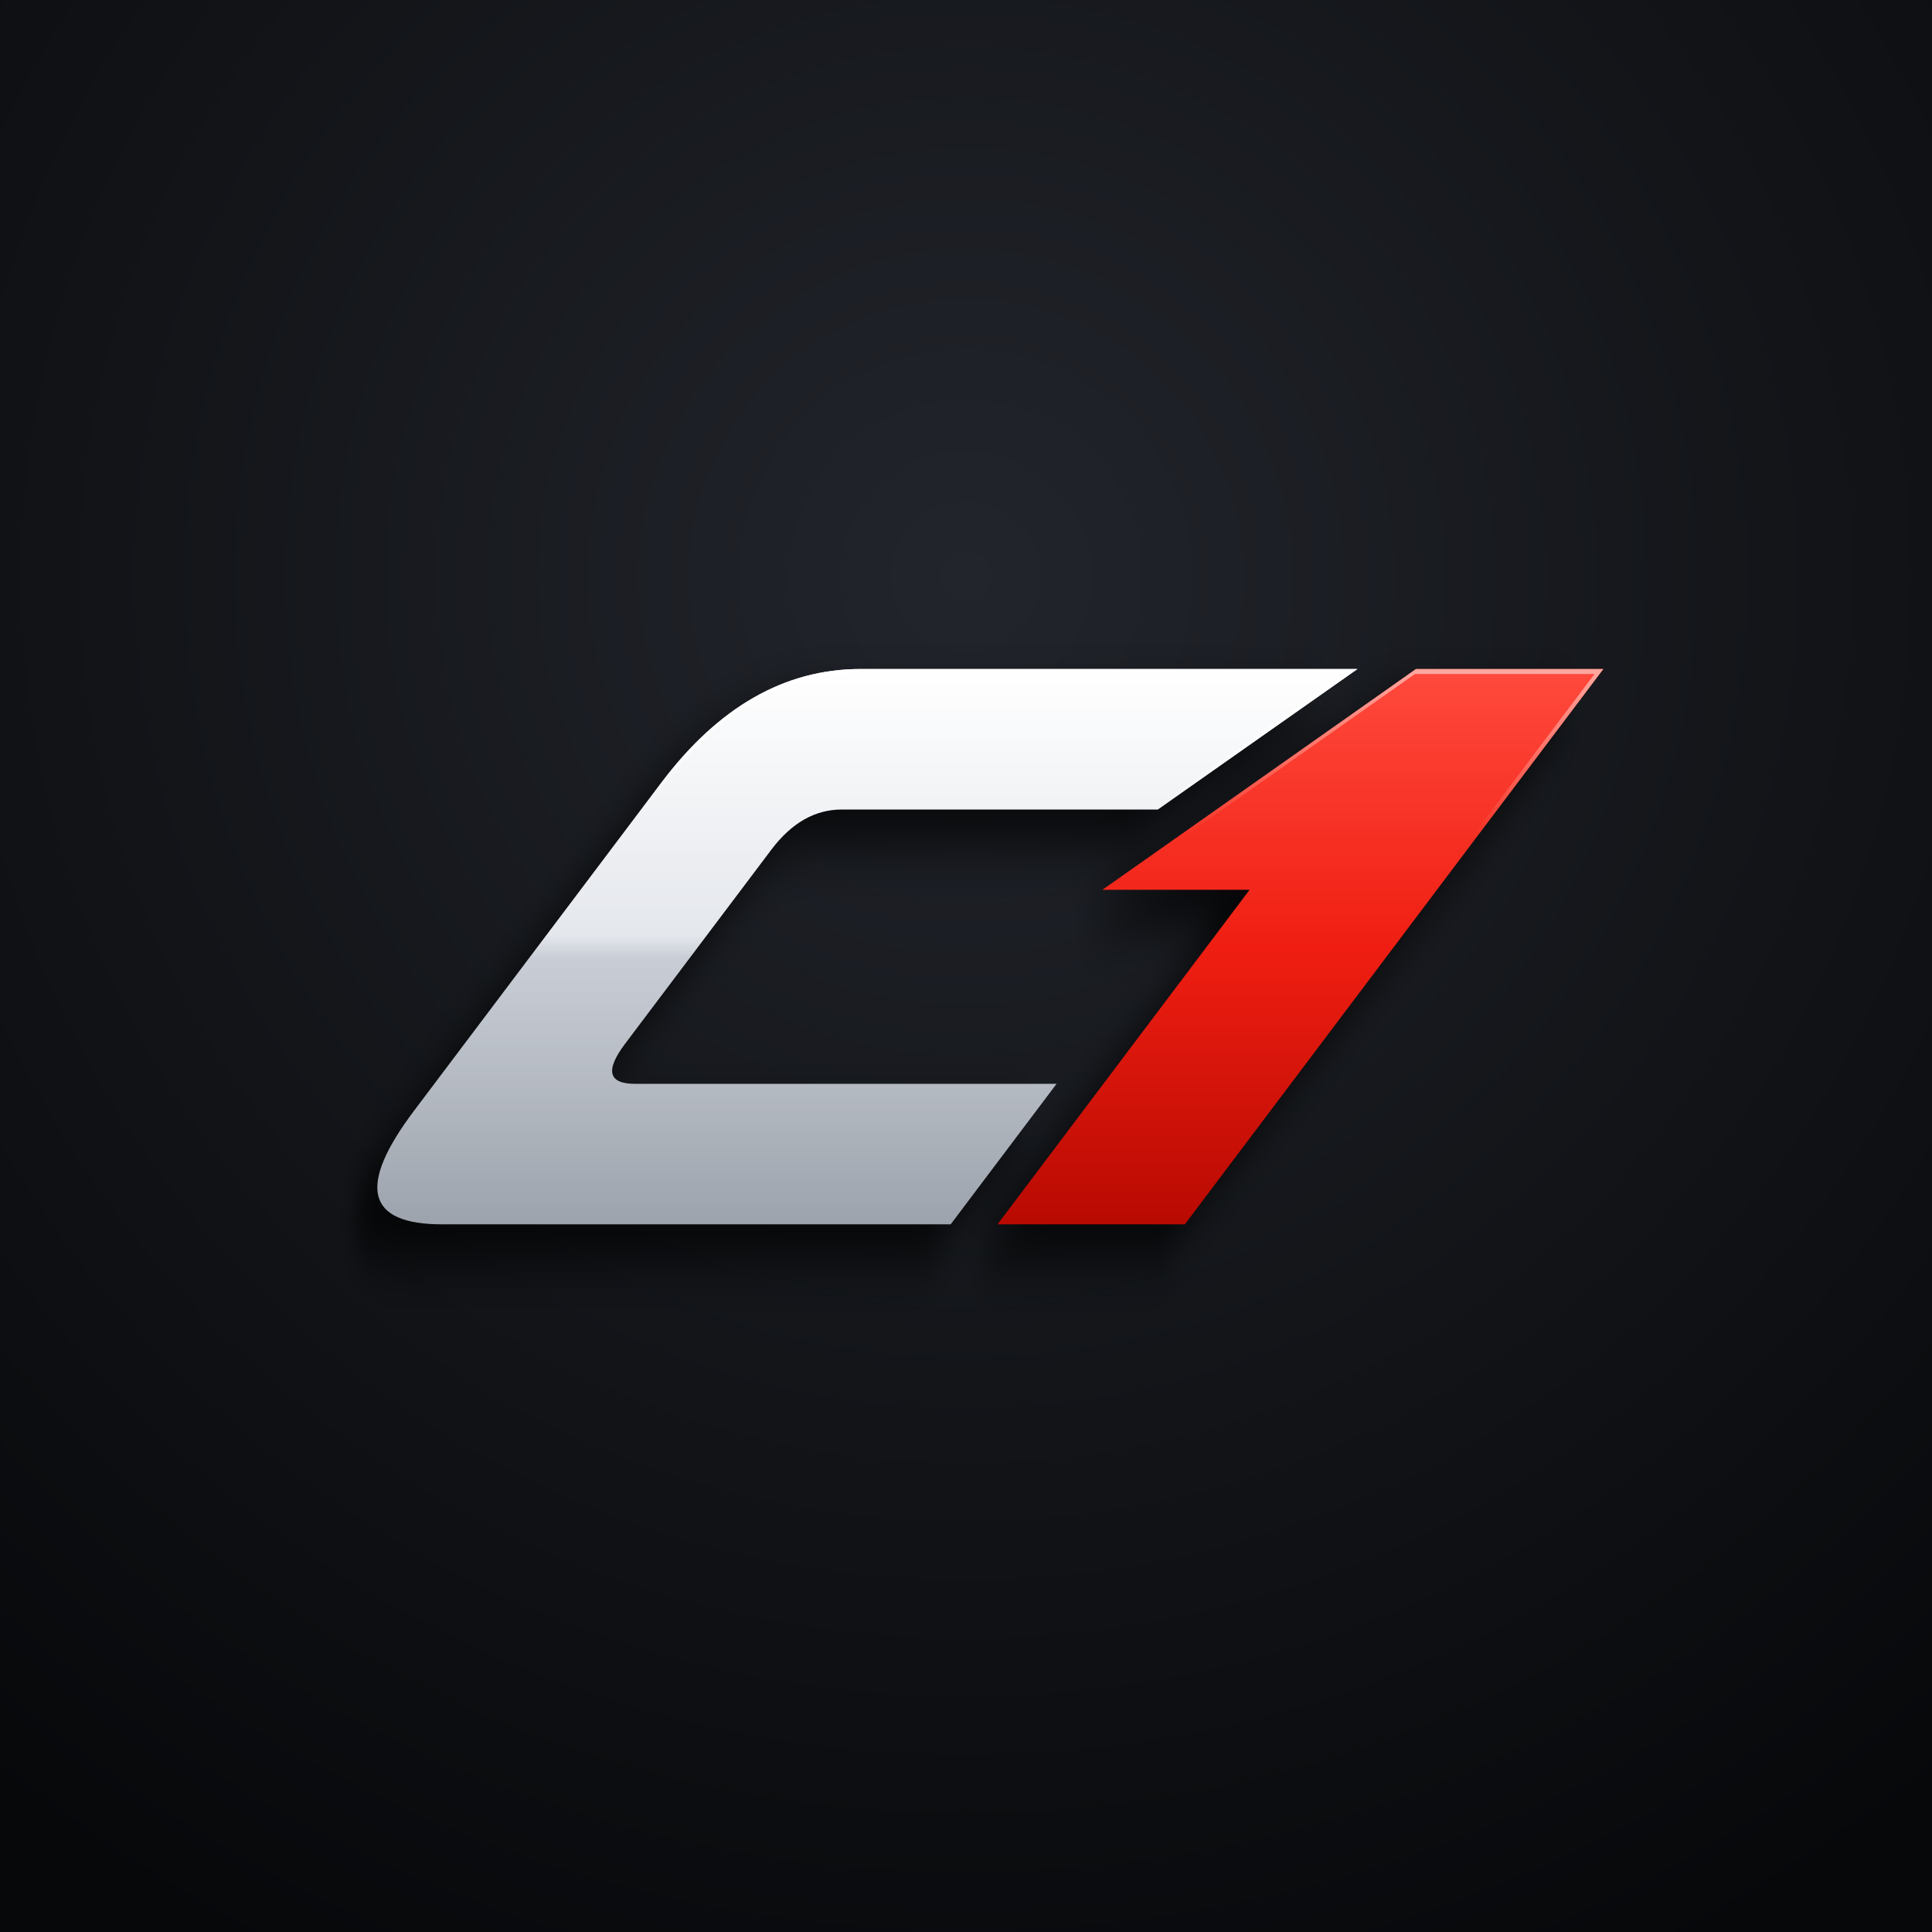
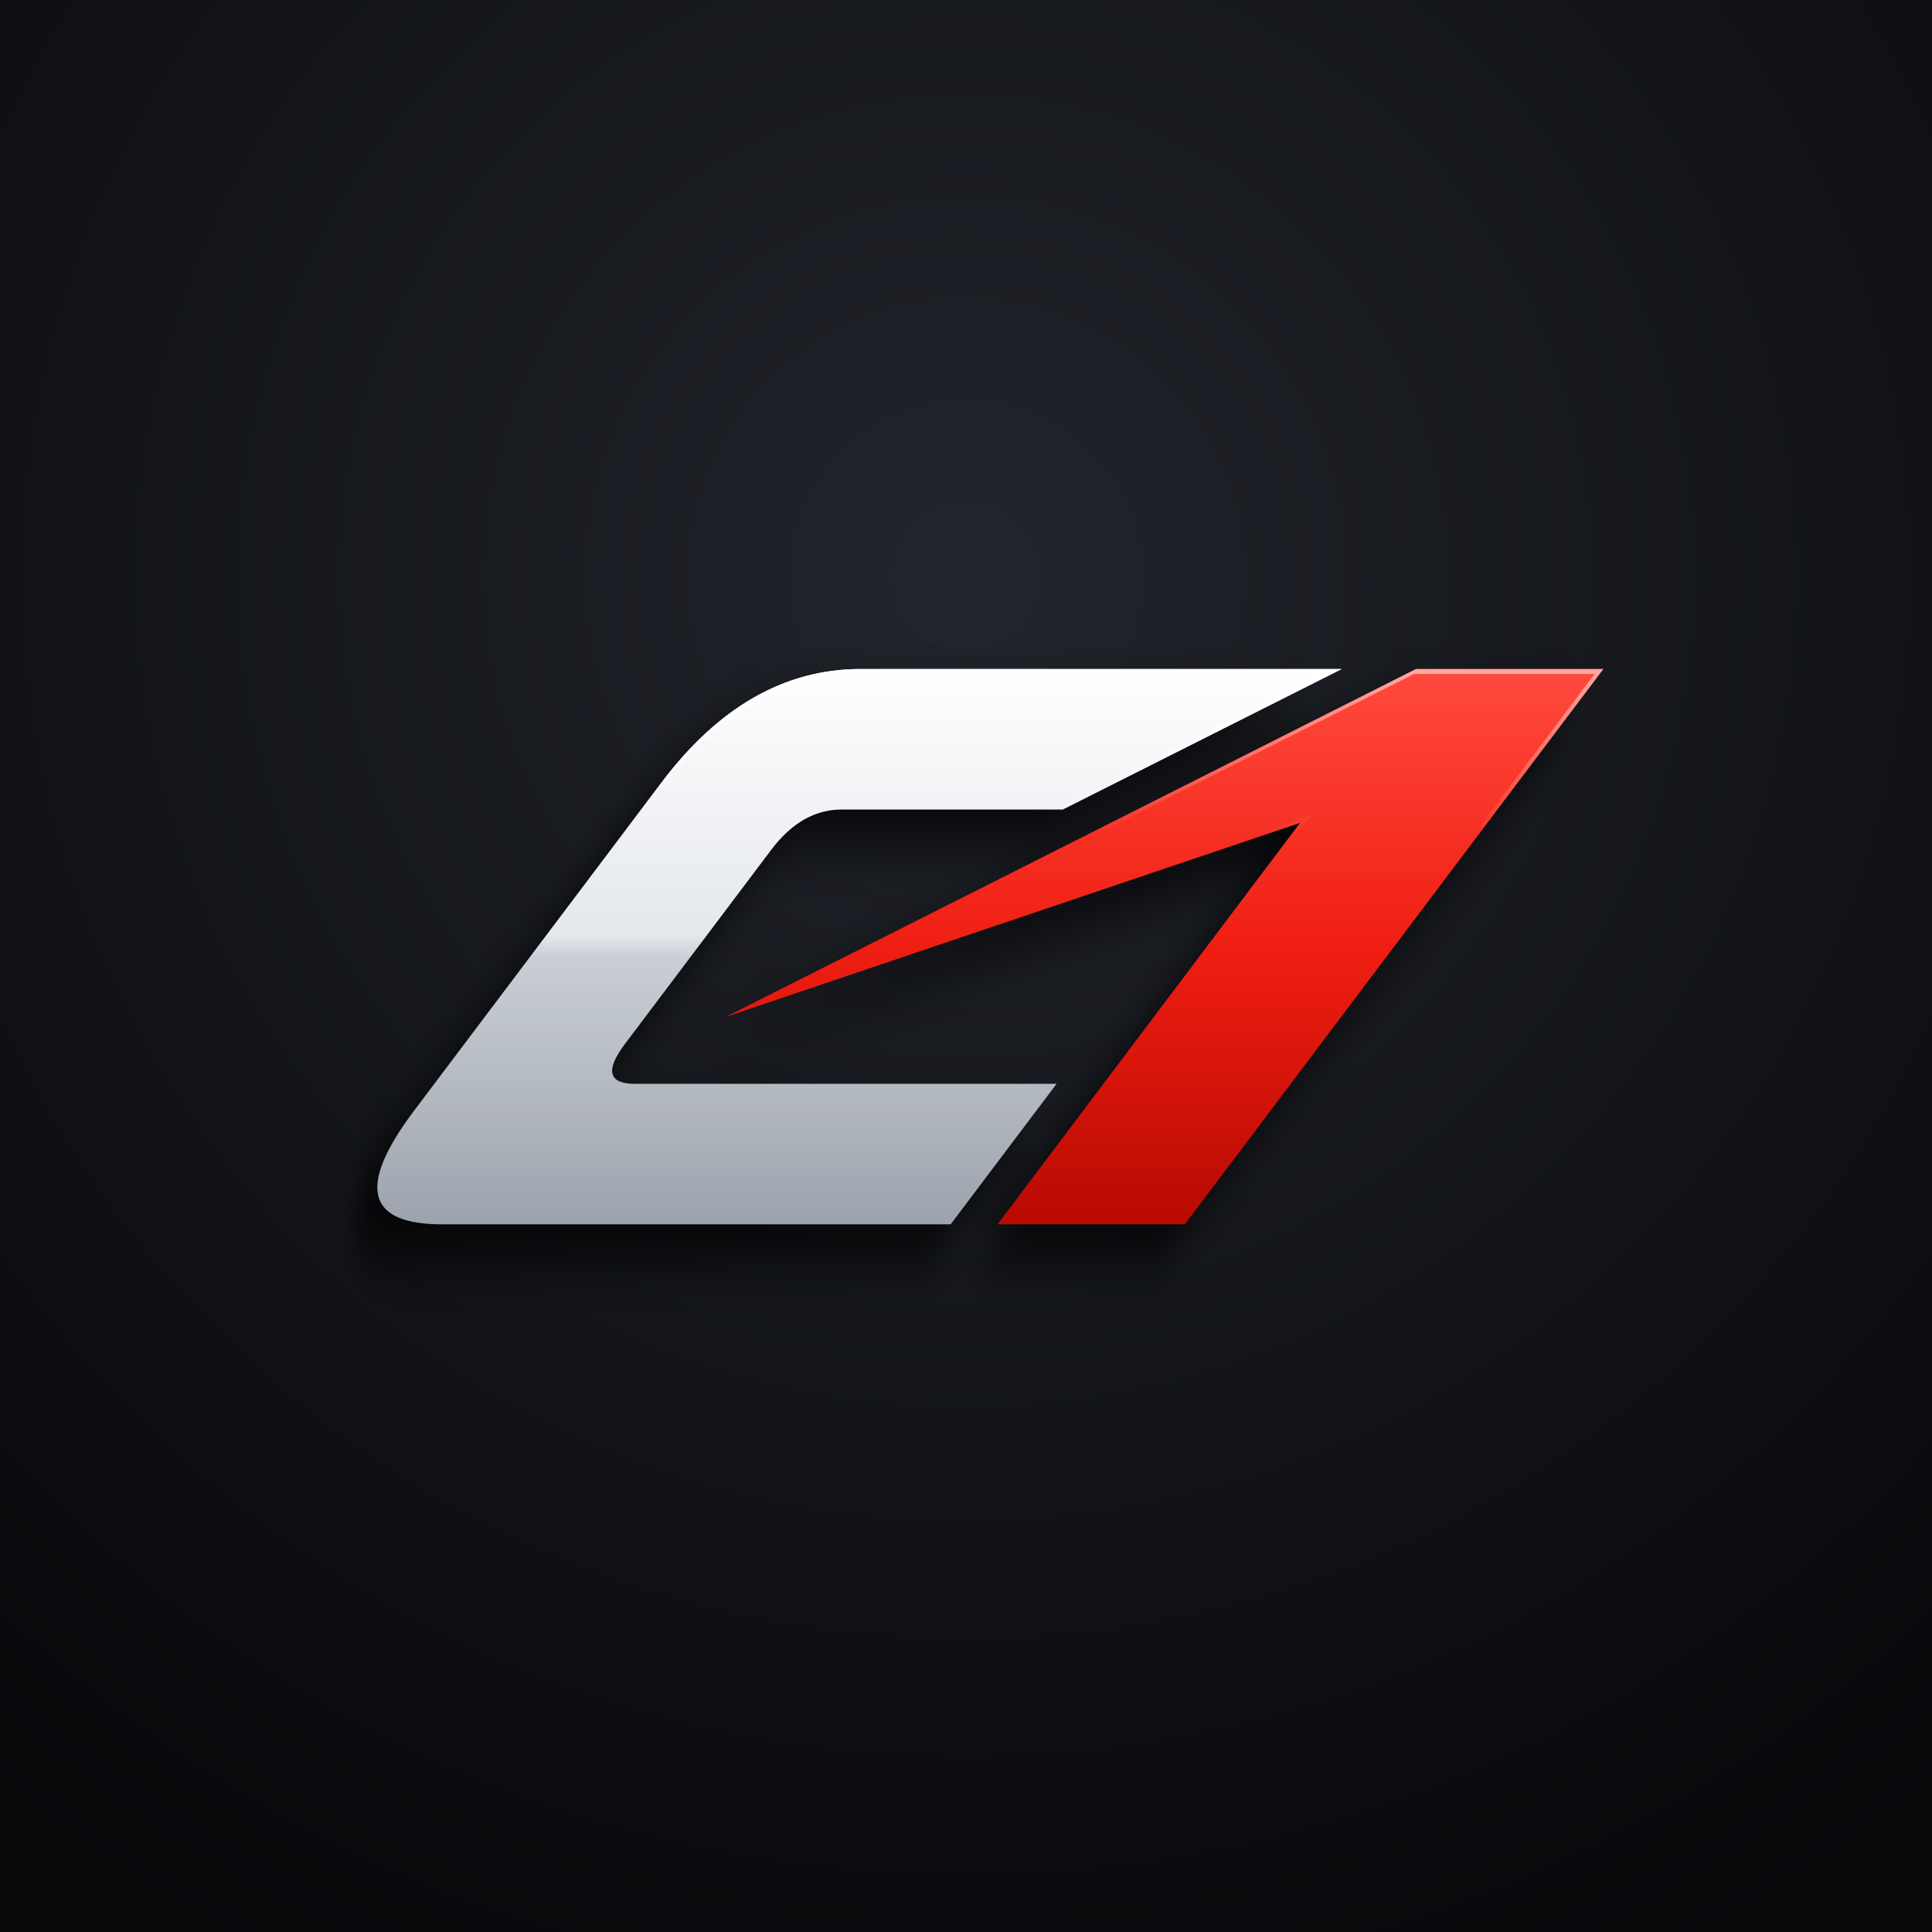
<svg xmlns="http://www.w3.org/2000/svg" width="1024" height="1024" viewBox="0 0 1024 1024">
  <defs>
    <linearGradient id="silver" x1="0" y1="0" x2="0" y2="1">
      <stop offset="0" stop-color="#FFFFFF" />
      <stop offset=".48" stop-color="#E4E7EC" />
      <stop offset=".52" stop-color="#C9CED6" />
      <stop offset="1" stop-color="#9DA3AC" />
    </linearGradient>
    <linearGradient id="red" x1="0" y1="0" x2="0" y2="1">
      <stop offset="0" stop-color="#FF4A3D" />
      <stop offset=".5" stop-color="#F01E12" />
      <stop offset="1" stop-color="#B80A02" />
    </linearGradient>
    <linearGradient id="edge" x1="0" y1="0" x2="0" y2="1">
      <stop offset="0" stop-color="#fff" stop-opacity="1" />
      <stop offset=".25" stop-color="#fff" stop-opacity="0" />
    </linearGradient>
    <linearGradient id="edgeR" x1="0" y1="0" x2="0" y2="1">
      <stop offset="0" stop-color="#FFB3AC" stop-opacity=".9" />
      <stop offset=".3" stop-color="#FFB3AC" stop-opacity="0" />
    </linearGradient>
    <clipPath id="clipO">
-       <path d="M34 0 L182.5 0 L154.5 42 L60 42 Q48 42 48 54 L48 112 Q48 124 60 124 L186 124 L186 166 L34 166 Q0 166 0 132 L0 34 Q0 0 34 0 Z" />
+       <path d="M34 0 L177.8 0 L126.1 42 L60 42 Q48 42 48 54 L48 112 Q48 124 60 124 L186 124 L186 166 L34 166 Q0 166 0 132 L0 34 Q0 0 34 0 Z" />
    </clipPath>
    <clipPath id="clip1">
-       <path d="M200 0 L256 0 L256 166 L200 166 L200 66 L156 66 Z" />
+       <path d="M200 0 L256 0 L256 166 L200 166 L200 46 L72 104 Z" />
    </clipPath>
    <radialGradient id="bg" cx="50%" cy="30%" r="80%">
      <stop offset="0" stop-color="#22252C" />
      <stop offset=".55" stop-color="#121418" />
      <stop offset="1" stop-color="#07080A" />
    </radialGradient>
    <filter id="shadow" x="-20%" y="-20%" width="140%" height="160%">
      <feOffset dy="10" />
      <feGaussianBlur stdDeviation="9" />
    </filter>
  </defs>
  <rect width="1024" height="1024" fill="url(#bg)" />
  <g>
    <g transform="translate(174.08 354.5931) scale(1.773095) translate(0 166) skewX(-37) translate(0 -166)" filter="url(#shadow)" opacity=".75">
-       <path d="M34 0 L182.5 0 L154.5 42 L60 42 Q48 42 48 54 L48 112 Q48 124 60 124 L186 124 L186 166 L34 166 Q0 166 0 132 L0 34 Q0 0 34 0 Z" fill="#000" />
-       <path d="M200 0 L256 0 L256 166 L200 166 L200 66 L156 66 Z" fill="#000" />
+       <path d="M34 0 L177.8 0 L126.1 42 L60 42 Q48 42 48 54 L48 112 Q48 124 60 124 L186 124 L186 166 L34 166 Q0 166 0 132 L0 34 Q0 0 34 0 Z" fill="#000" />
+       <path d="M200 0 L256 0 L256 166 L200 166 L200 46 L72 104 Z" fill="#000" />
    </g>
    <g transform="translate(174.08 354.5931) scale(1.773095) translate(0 166) skewX(-37) translate(0 -166)">
-       <path d="M34 0 L182.5 0 L154.5 42 L60 42 Q48 42 48 54 L48 112 Q48 124 60 124 L186 124 L186 166 L34 166 Q0 166 0 132 L0 34 Q0 0 34 0 Z" fill="url(#silver)" />
-       <path d="M200 0 L256 0 L256 166 L200 166 L200 66 L156 66 Z" fill="url(#red)" />
-       <path d="M34 0 L182.5 0 L154.5 42 L60 42 Q48 42 48 54 L48 112 Q48 124 60 124 L186 124 L186 166 L34 166 Q0 166 0 132 L0 34 Q0 0 34 0 Z" fill="none" stroke="url(#edge)" stroke-width="3" clip-path="url(#clipO)" />
-       <path d="M200 0 L256 0 L256 166 L200 166 L200 66 L156 66 Z" fill="none" stroke="url(#edgeR)" stroke-width="3" clip-path="url(#clip1)" />
+       <path d="M34 0 L177.8 0 L126.1 42 L60 42 Q48 42 48 54 L48 112 Q48 124 60 124 L186 124 L186 166 L34 166 Q0 166 0 132 L0 34 Q0 0 34 0 Z" fill="url(#silver)" />
+       <path d="M200 0 L256 0 L256 166 L200 166 L200 46 L72 104 Z" fill="url(#red)" />
+       <path d="M34 0 L177.8 0 L126.1 42 L60 42 Q48 42 48 54 L48 112 Q48 124 60 124 L186 124 L186 166 L34 166 Q0 166 0 132 L0 34 Q0 0 34 0 Z" fill="none" stroke="url(#edge)" stroke-width="3" clip-path="url(#clipO)" />
+       <path d="M200 0 L256 0 L256 166 L200 166 L200 46 L72 104 Z" fill="none" stroke="url(#edgeR)" stroke-width="3" clip-path="url(#clip1)" />
    </g>
  </g>
</svg>
